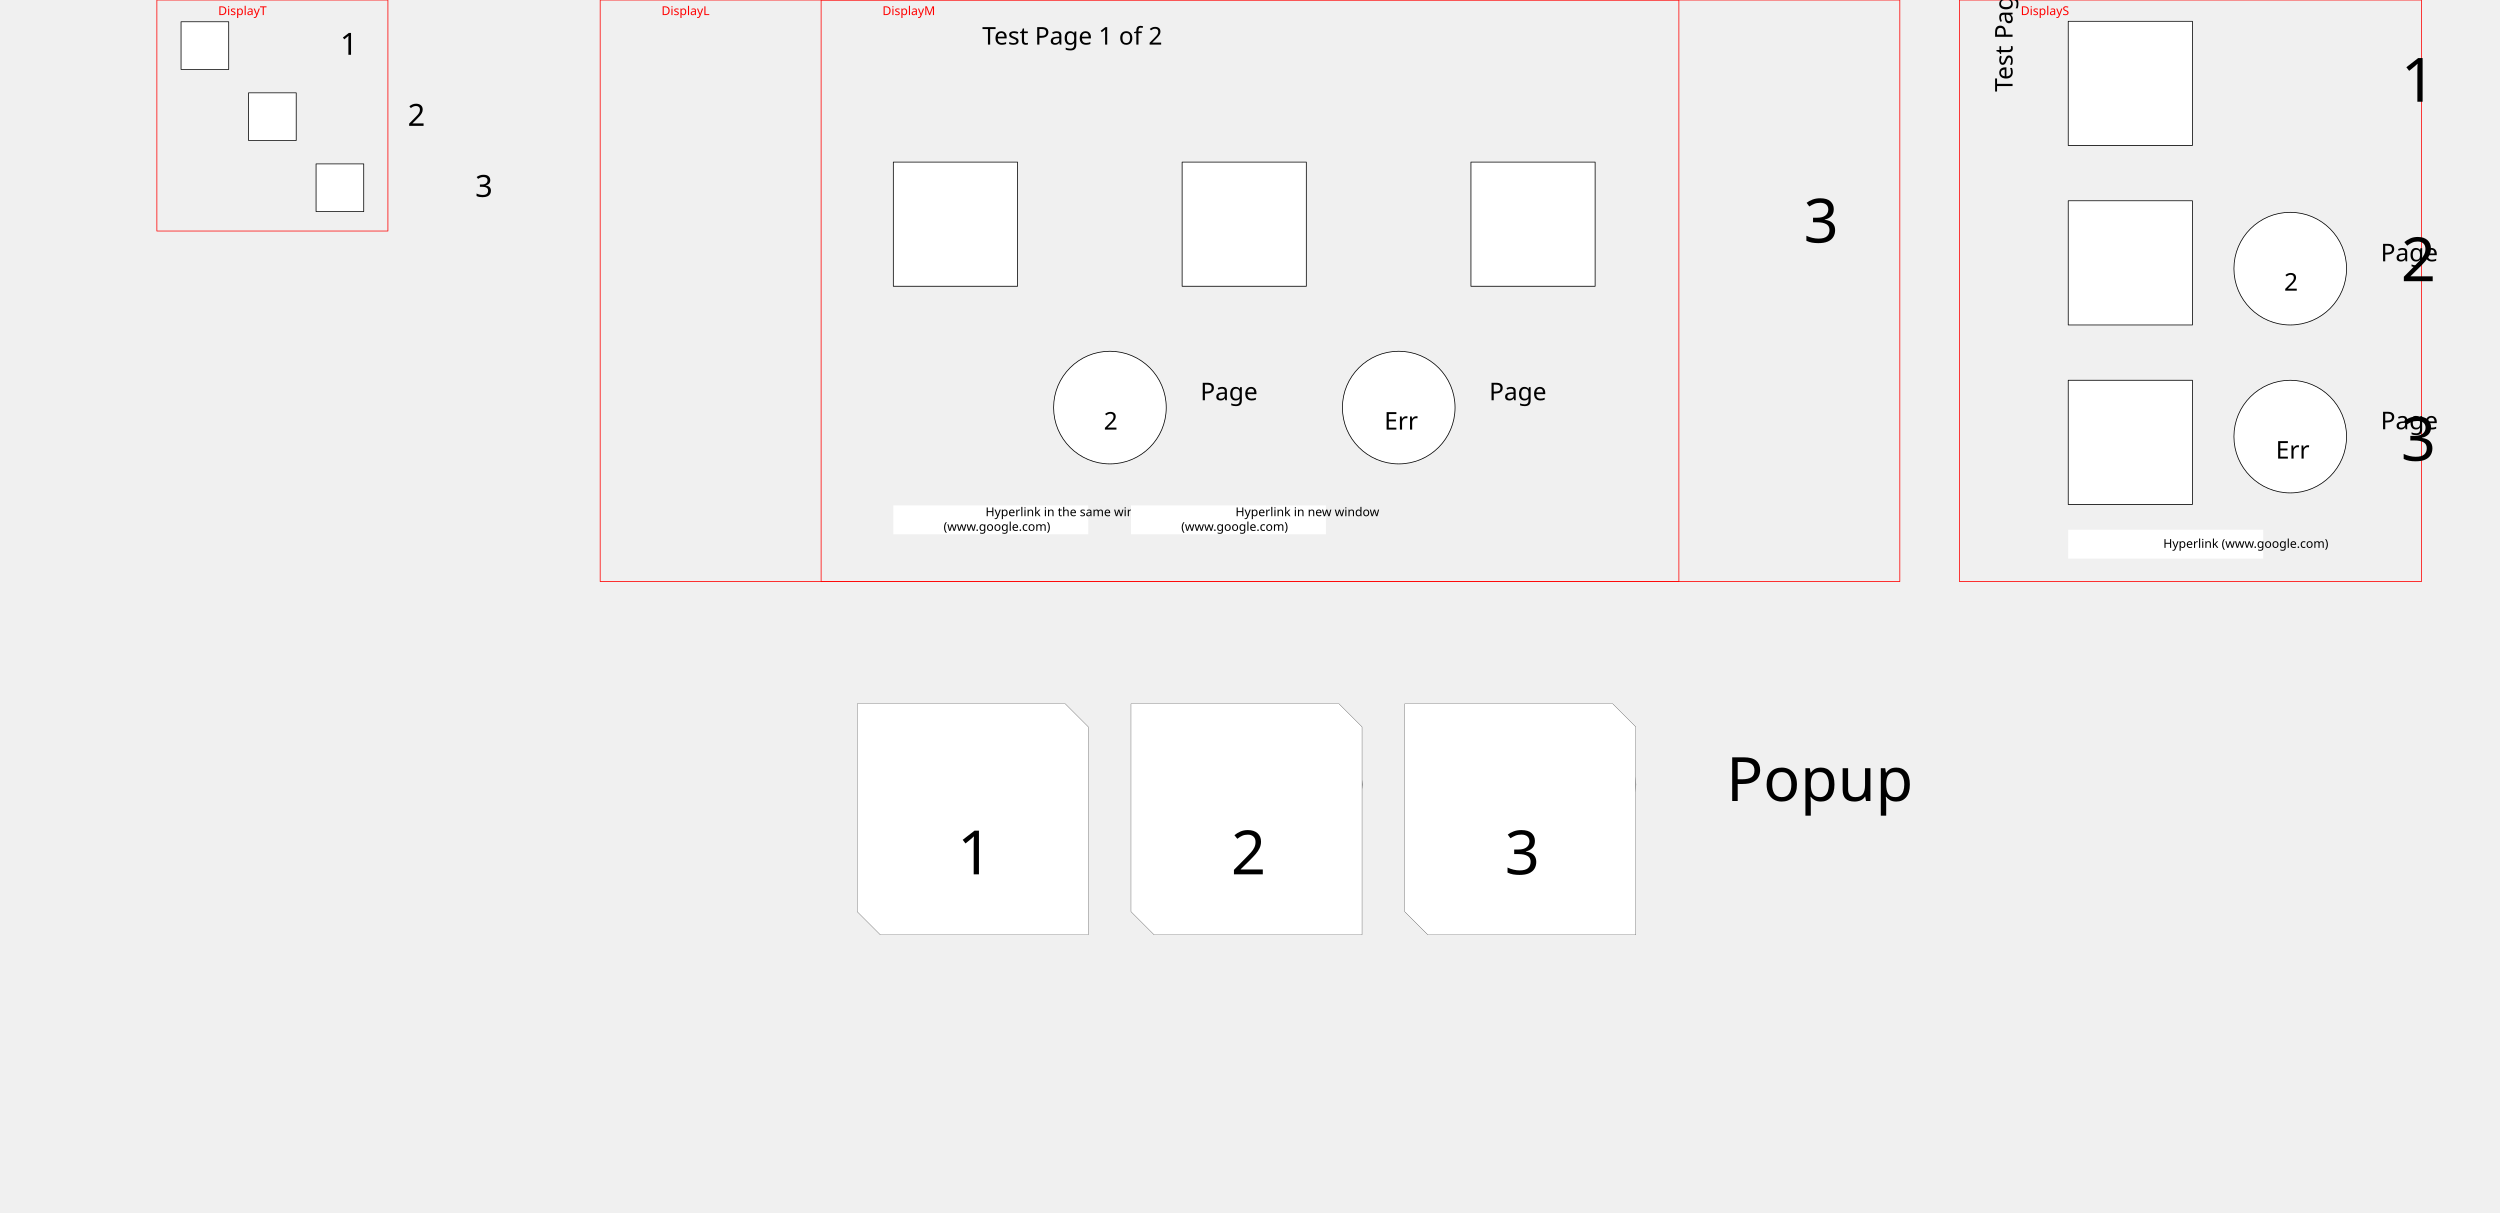
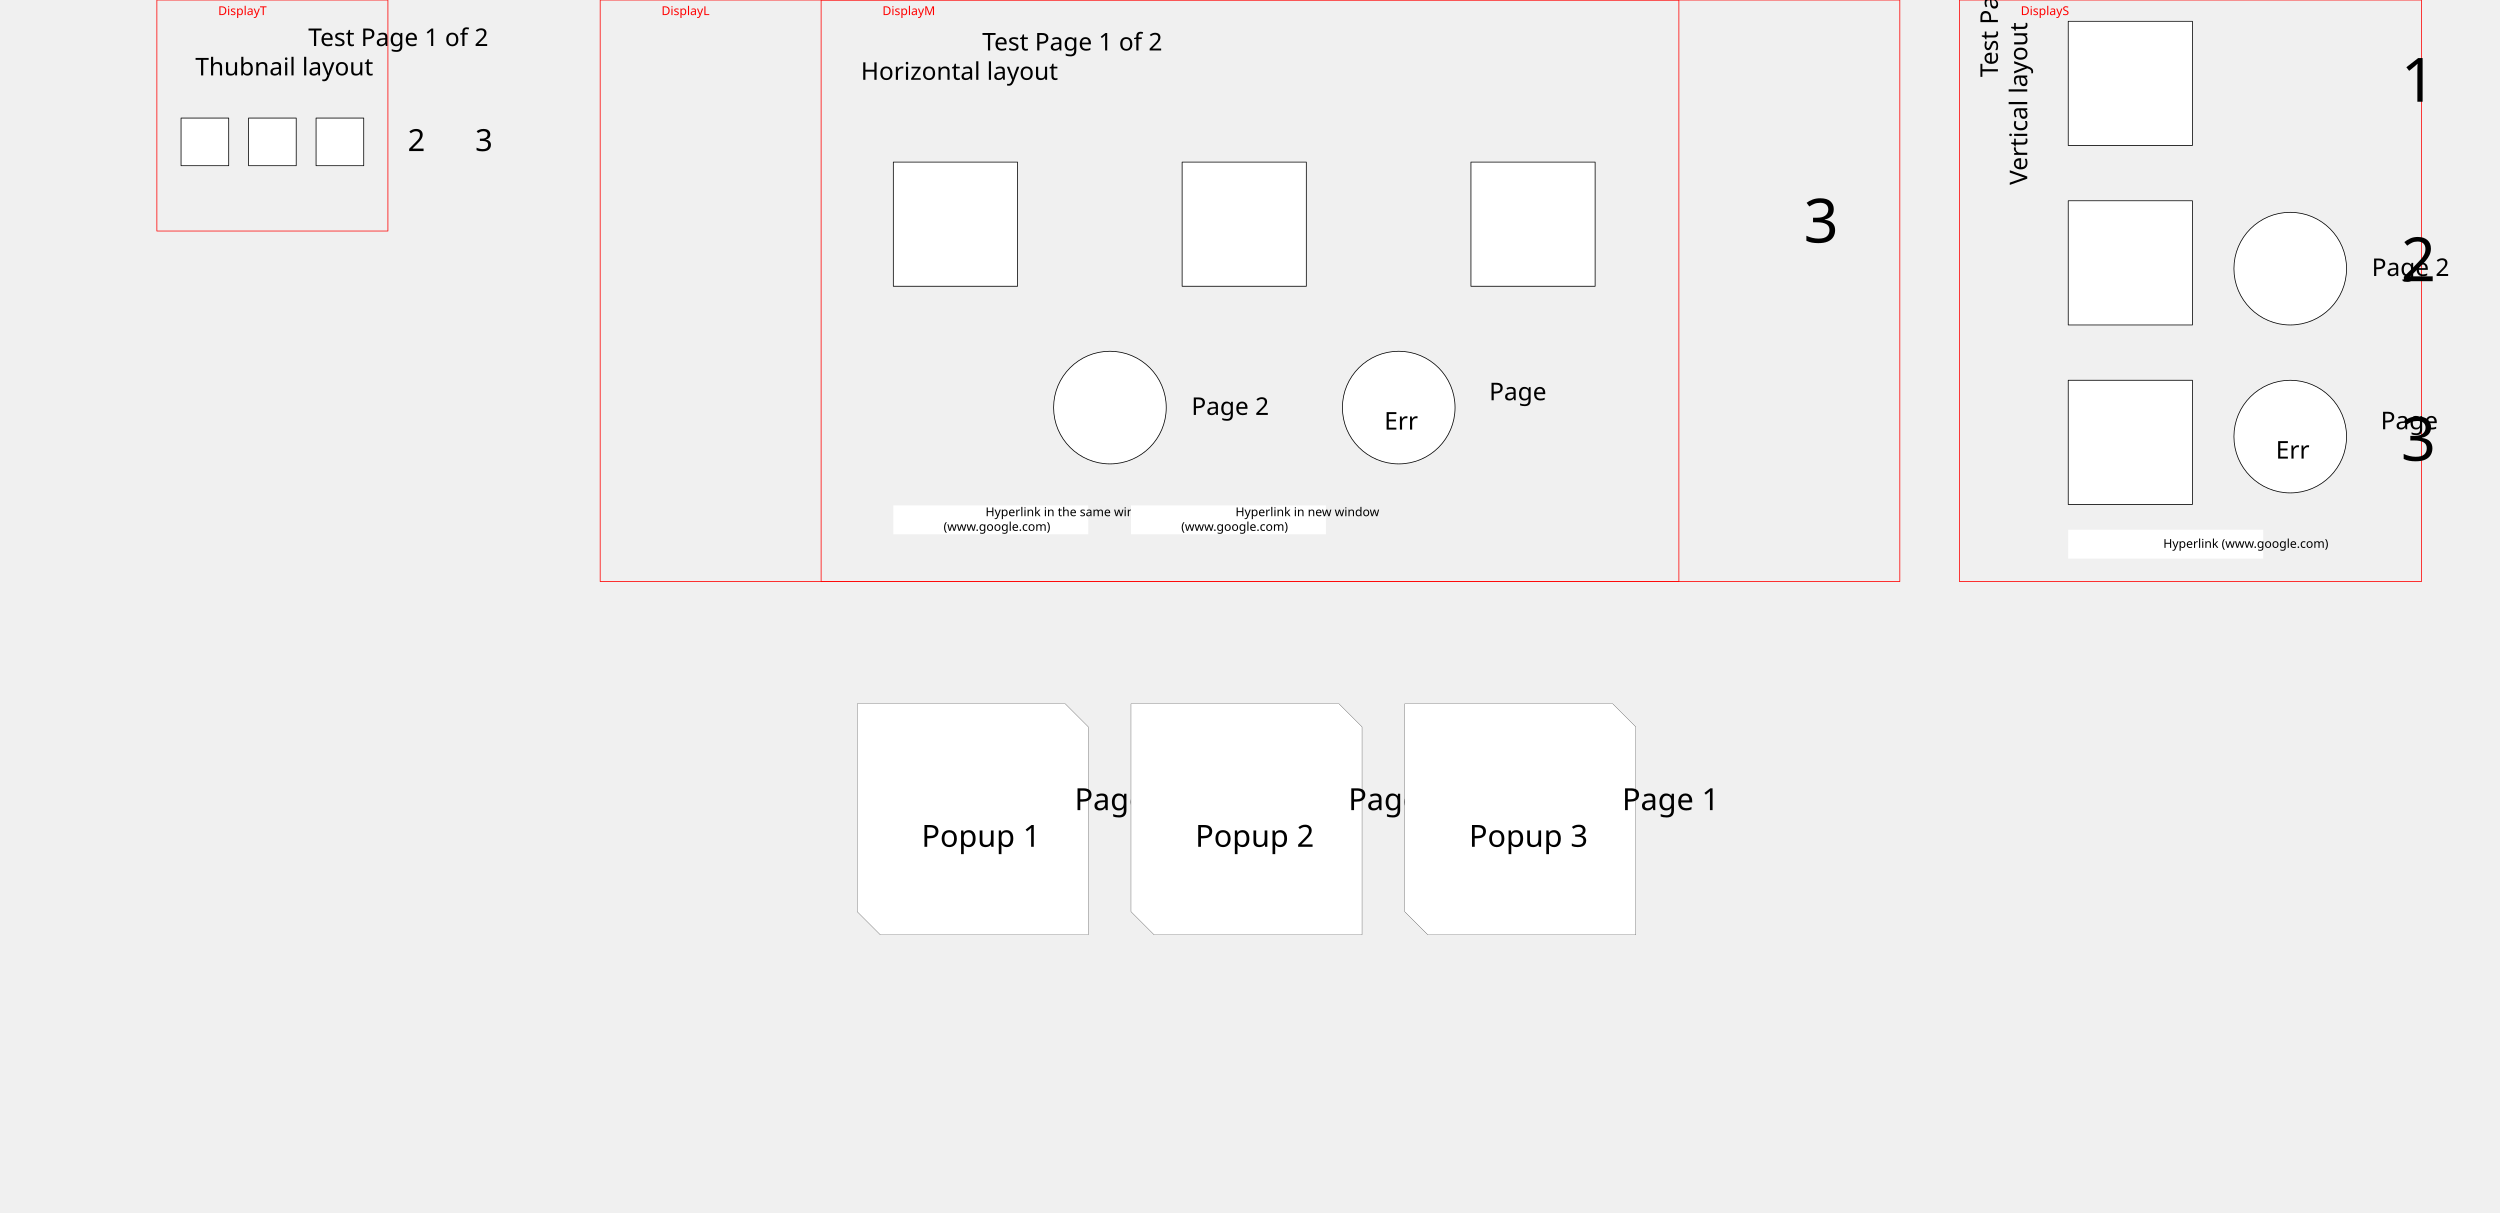
<svg xmlns="http://www.w3.org/2000/svg" xmlns:ns1="http://schemas.microsoft.com/visio/2003/SVGExtensions/" xmlns:xlink="http://www.w3.org/1999/xlink" width="34.079in" height="16.535in" viewBox="0 0 2453.67 1190.55" xml:space="preserve" color-interpolation-filters="sRGB" class="st12">
  <ns1:documentProperties ns1:langID="2057" ns1:metric="true" ns1:viewMarkup="false">
    <ns1:userDefs>
      <ns1:ud ns1:nameU="msvNoAutoConnect" ns1:val="VT0(1):26" />
    </ns1:userDefs>
  </ns1:documentProperties>
  <style type="text/css">
	
		.st1 {fill:none;stroke:#ff0000;stroke-linecap:round;stroke-linejoin:round;stroke-width:0.75}
		.st2 {fill:#ff0000;font-family:Calibri;font-size:1em}
		.st3 {fill:#ffffff;stroke:#000000;stroke-linecap:round;stroke-linejoin:round;stroke-width:0.75}
		.st4 {fill:#000000;font-family:Calibri;font-size:5em}
		.st5 {fill:#000000;font-family:Calibri;font-size:2.5em}
		.st6 {fill:#000000;font-family:Calibri;font-size:2em}
		.st7 {font-size:1em}
		.st8 {fill:none;stroke:none;stroke-linecap:round;stroke-linejoin:round;stroke-width:0.75}
		.st9 {fill:#ffffff;stroke:#000000;stroke-linecap:round;stroke-linejoin:round;stroke-width:0.24}
		.st10 {fill:#ffffff;stroke:none;stroke-linecap:round;stroke-linejoin:round;stroke-width:0.75}
		.st11 {fill:#000000;font-family:Calibri;font-size:1em}
		.st12 {fill:none;fill-rule:evenodd;font-size:12px;overflow:visible;stroke-linecap:square;stroke-miterlimit:3}
	
	</style>
  <g ns1:mID="0" ns1:index="1" ns1:groupContext="foregroundPage">
    <ns1:pageProperties ns1:drawingScale="0.0393701" ns1:pageScale="0.0393701" ns1:drawingUnits="24" ns1:shadowOffsetX="8.50394" ns1:shadowOffsetY="-8.50394" />
    <ns1:layer ns1:name="displays" ns1:index="0" ns1:print="false" ns1:snap="false" ns1:glue="false" />
    <g id="shape1-1" ns1:mID="1" ns1:groupContext="shape" ns1:layerMember="0" transform="translate(805.89,-619.778)">
      <ns1:custProps>
        <ns1:cp ns1:nameU="display" ns1:lbl="activeShape" ns1:type="0" ns1:langID="2057" ns1:val="VT4(M)" />
      </ns1:custProps>
      <ns1:textBlock ns1:margins="rect(4,4,4,4)" ns1:tabSpace="42.5197" ns1:verticalAlign="0" />
      <ns1:textRect cx="420.945" cy="905.165" width="841.89" height="570.773" />
      <rect x="0" y="619.778" width="841.89" height="570.773" class="st1" />
      <text x="4" y="634.58" class="st2" ns1:langID="2057">
        <ns1:paragraph />
        <ns1:tabList />DisplayM</text>
    </g>
    <g id="shape2-4" ns1:mID="2" ns1:groupContext="shape" ns1:layerMember="0" transform="translate(589.039,-619.778)">
      <ns1:custProps>
        <ns1:cp ns1:nameU="display" ns1:lbl="activeShape" ns1:type="0" ns1:langID="2057" ns1:val="VT4(L)" />
      </ns1:custProps>
      <ns1:textBlock ns1:margins="rect(4,4,4,4)" ns1:tabSpace="42.5197" ns1:verticalAlign="0" />
      <ns1:textRect cx="637.795" cy="905.165" width="1275.6" height="570.773" />
      <rect x="0" y="619.778" width="1275.59" height="570.773" class="st1" />
      <text x="4" y="634.58" class="st2" ns1:langID="2057">
        <ns1:paragraph />
        <ns1:tabList />DisplayL</text>
    </g>
    <g id="shape3-7" ns1:mID="3" ns1:groupContext="shape" ns1:layerMember="0" transform="translate(1923.13,-619.778)">
      <ns1:custProps>
        <ns1:cp ns1:nameU="display" ns1:lbl="activeShape" ns1:type="0" ns1:langID="2057" ns1:val="VT4(S)" />
      </ns1:custProps>
      <ns1:textBlock ns1:margins="rect(4,4,4,4)" ns1:tabSpace="42.5197" ns1:verticalAlign="0" />
      <ns1:textRect cx="226.772" cy="905.165" width="453.55" height="570.773" />
      <rect x="0" y="619.778" width="453.543" height="570.773" class="st1" />
      <text x="4" y="634.58" class="st2" ns1:langID="2057">
        <ns1:paragraph />
        <ns1:tabList />DisplayS</text>
    </g>
    <g id="shape4-10" ns1:mID="4" ns1:groupContext="shape" ns1:layerMember="0" transform="translate(153.921,-963.78)">
      <ns1:custProps>
        <ns1:cp ns1:nameU="display" ns1:lbl="activeShape" ns1:type="0" ns1:langID="2057" ns1:val="VT4(T)" />
      </ns1:custProps>
      <ns1:textBlock ns1:margins="rect(4,4,4,4)" ns1:tabSpace="42.5197" ns1:verticalAlign="0" />
      <ns1:textRect cx="113.386" cy="1077.17" width="226.78" height="226.772" />
      <rect x="0" y="963.78" width="226.772" height="226.772" class="st1" />
      <text x="4" y="978.58" class="st2" ns1:langID="2057">
        <ns1:paragraph />
        <ns1:tabList />DisplayT</text>
    </g>
    <g id="shape5-13" ns1:mID="5" ns1:groupContext="shape" transform="translate(876.756,-909.567)">
      <ns1:custProps>
        <ns1:cp ns1:nameU="popuplink" ns1:lbl="activeShape" ns1:type="0" ns1:langID="2057" ns1:val="VT4(01)" />
        <ns1:cp ns1:nameU="title" ns1:lbl="activeShape" ns1:type="0" ns1:langID="2057" ns1:val="VT4(Box 1 description)" />
      </ns1:custProps>
      <ns1:textBlock ns1:margins="rect(4,4,4,4)" ns1:tabSpace="42.5197" />
      <ns1:textRect cx="60.945" cy="1129.61" width="121.89" height="121.89" />
      <rect x="0" y="1068.66" width="121.89" height="121.89" class="st3" />
      <text x="45.74" y="1147.61" class="st4" ns1:langID="2057">
        <ns1:paragraph ns1:horizAlign="1" />
        <ns1:tabList />1</text>
    </g>
    <g id="shape6-16" ns1:mID="6" ns1:groupContext="shape" transform="translate(1160.22,-909.567)">
      <ns1:custProps>
        <ns1:cp ns1:nameU="popuplink" ns1:lbl="activeShape" ns1:type="0" ns1:langID="2057" ns1:val="VT4(02)" />
      </ns1:custProps>
      <ns1:textBlock ns1:margins="rect(4,4,4,4)" ns1:tabSpace="42.5197" />
      <ns1:textRect cx="60.945" cy="1129.61" width="121.89" height="121.89" />
      <rect x="0" y="1068.66" width="121.89" height="121.89" class="st3" />
      <text x="45.74" y="1147.61" class="st4" ns1:langID="2057">
        <ns1:paragraph ns1:horizAlign="1" />
        <ns1:tabList />2</text>
    </g>
    <g id="shape7-19" ns1:mID="7" ns1:groupContext="shape" transform="translate(1443.69,-909.567)">
      <ns1:custProps>
        <ns1:cp ns1:nameU="popuplink" ns1:lbl="activeShape" ns1:type="0" ns1:langID="2057" ns1:val="VT4(03)" />
      </ns1:custProps>
      <ns1:textBlock ns1:margins="rect(4,4,4,4)" ns1:tabSpace="42.5197" />
      <ns1:textRect cx="60.945" cy="1129.61" width="121.89" height="121.89" />
      <rect x="0" y="1068.66" width="121.89" height="121.89" class="st3" />
      <text x="45.74" y="1147.61" class="st4" ns1:langID="2057">
        <ns1:paragraph ns1:horizAlign="1" />
        <ns1:tabList />3</text>
    </g>
    <g id="shape8-22" ns1:mID="8" ns1:groupContext="shape" transform="translate(2029.93,-1047.77)">
      <ns1:custProps>
        <ns1:cp ns1:nameU="popuplink" ns1:lbl="activeShape" ns1:type="0" ns1:langID="2057" ns1:val="VT4(01)" />
      </ns1:custProps>
      <ns1:textBlock ns1:margins="rect(4,4,4,4)" ns1:tabSpace="42.5197" />
      <ns1:textRect cx="60.945" cy="1129.61" width="121.89" height="121.89" />
      <rect x="0" y="1068.66" width="121.89" height="121.89" class="st3" />
      <text x="45.74" y="1147.61" class="st4" ns1:langID="2057">
        <ns1:paragraph ns1:horizAlign="1" />
        <ns1:tabList />1</text>
    </g>
    <g id="shape9-25" ns1:mID="9" ns1:groupContext="shape" transform="translate(2029.93,-871.601)">
      <ns1:custProps>
        <ns1:cp ns1:nameU="popuplink" ns1:lbl="activeShape" ns1:type="0" ns1:langID="2057" ns1:val="VT4(02)" />
      </ns1:custProps>
      <ns1:textBlock ns1:margins="rect(4,4,4,4)" ns1:tabSpace="42.5197" />
      <ns1:textRect cx="60.945" cy="1129.61" width="121.89" height="121.89" />
      <rect x="0" y="1068.66" width="121.89" height="121.89" class="st3" />
      <text x="45.74" y="1147.61" class="st4" ns1:langID="2057">
        <ns1:paragraph ns1:horizAlign="1" />
        <ns1:tabList />2</text>
    </g>
    <g id="shape10-28" ns1:mID="10" ns1:groupContext="shape" transform="translate(2029.93,-695.428)">
      <ns1:custProps>
        <ns1:cp ns1:nameU="popuplink" ns1:lbl="activeShape" ns1:type="0" ns1:langID="2057" ns1:val="VT4(03)" />
      </ns1:custProps>
      <ns1:textBlock ns1:margins="rect(4,4,4,4)" ns1:tabSpace="42.5197" />
      <ns1:textRect cx="60.945" cy="1129.61" width="121.89" height="121.89" />
      <rect x="0" y="1068.66" width="121.89" height="121.89" class="st3" />
      <text x="45.74" y="1147.61" class="st4" ns1:langID="2057">
        <ns1:paragraph ns1:horizAlign="1" />
        <ns1:tabList />3</text>
    </g>
-     <g id="shape11-31" ns1:mID="11" ns1:groupContext="shape" transform="translate(177.661,-1122.4)">
+     <g id="shape11-31" ns1:mID="11" ns1:groupContext="shape" transform="translate(177.661,-1027.91)">
      <ns1:textBlock ns1:margins="rect(4,4,4,4)" ns1:tabSpace="42.5197" />
      <ns1:textRect cx="23.386" cy="1167.17" width="46.78" height="46.772" />
      <rect x="0" y="1143.78" width="46.772" height="46.772" class="st3" />
      <text x="15.78" y="1176.17" class="st5" ns1:langID="2057">
        <ns1:paragraph ns1:horizAlign="1" />
        <ns1:tabList />1</text>
    </g>
-     <g id="shape12-34" ns1:mID="12" ns1:groupContext="shape" transform="translate(243.921,-1052.66)">
+     <g id="shape12-34" ns1:mID="12" ns1:groupContext="shape" transform="translate(243.921,-1027.91)">
      <ns1:textBlock ns1:margins="rect(4,4,4,4)" ns1:tabSpace="42.5197" />
      <ns1:textRect cx="23.386" cy="1167.17" width="46.78" height="46.772" />
      <rect x="0" y="1143.78" width="46.772" height="46.772" class="st3" />
      <text x="15.78" y="1176.17" class="st5" ns1:langID="2057">
        <ns1:paragraph ns1:horizAlign="1" />
        <ns1:tabList />2</text>
    </g>
-     <g id="shape13-37" ns1:mID="13" ns1:groupContext="shape" transform="translate(310.181,-982.913)">
+     <g id="shape13-37" ns1:mID="13" ns1:groupContext="shape" transform="translate(310.181,-1027.91)">
      <ns1:textBlock ns1:margins="rect(4,4,4,4)" ns1:tabSpace="42.5197" />
      <ns1:textRect cx="23.386" cy="1167.17" width="46.78" height="46.772" />
      <rect x="0" y="1143.78" width="46.772" height="46.772" class="st3" />
      <text x="15.78" y="1176.17" class="st5" ns1:langID="2057">
        <ns1:paragraph ns1:horizAlign="1" />
        <ns1:tabList />3</text>
    </g>
    <g id="shape17-40" ns1:mID="17" ns1:groupContext="shape" transform="translate(1034.08,-735.236)">
      <ns1:custProps>
        <ns1:cp ns1:nameU="pagelink" ns1:lbl="activeShape" ns1:type="0" ns1:langID="2057" ns1:val="VT4(page2)" />
      </ns1:custProps>
      <ns1:textBlock ns1:margins="rect(4,4,4,4)" ns1:tabSpace="42.5197" />
      <ns1:textRect cx="55.276" cy="1135.28" width="110.56" height="110.551" />
      <ellipse cx="55.276" cy="1135.28" rx="55.276" ry="55.276" class="st3" />
-       <text x="31.71" y="1128.08" class="st6" ns1:langID="2057">
-         <ns1:paragraph ns1:horizAlign="1" />
-         <ns1:tabList />Page<ns1:newlineChar />
-         <tspan x="49.19" dy="1.2em" class="st7">2</tspan>
-       </text>
-     </g>
-     <g id="shape18-44" ns1:mID="18" ns1:groupContext="shape" transform="translate(2192.56,-871.601)">
+       <text x="22.91" y="1142.48" class="st6" ns1:langID="2057">
+         <ns1:paragraph ns1:horizAlign="1" />
+         <ns1:tabList />Page 2</text>
+     </g>
+     <g id="shape18-43" ns1:mID="18" ns1:groupContext="shape" transform="translate(2192.56,-871.601)">
      <ns1:custProps>
        <ns1:cp ns1:nameU="pagelink" ns1:lbl="activeShape" ns1:type="0" ns1:langID="2057" ns1:val="VT4(page2)" />
+       </ns1:custProps>
+       <ns1:textBlock ns1:margins="rect(4,4,4,4)" ns1:tabSpace="42.5197" />
+       <ns1:textRect cx="55.276" cy="1135.28" width="110.56" height="110.551" />
+       <ellipse cx="55.276" cy="1135.28" rx="55.276" ry="55.276" class="st3" />
+       <text x="22.91" y="1142.48" class="st6" ns1:langID="2057">
+         <ns1:paragraph ns1:horizAlign="1" />
+         <ns1:tabList />Page 2</text>
+     </g>
+     <g id="shape19-46" ns1:mID="19" ns1:groupContext="shape" transform="translate(1317.54,-735.236)">
+       <ns1:custProps>
+         <ns1:cp ns1:nameU="pagelink" ns1:lbl="activeShape" ns1:type="0" ns1:langID="2057" ns1:val="VT4(none)" />
      </ns1:custProps>
      <ns1:textBlock ns1:margins="rect(4,4,4,4)" ns1:tabSpace="42.5197" />
      <ns1:textRect cx="55.276" cy="1135.28" width="110.56" height="110.551" />
      <ellipse cx="55.276" cy="1135.28" rx="55.276" ry="55.276" class="st3" />
      <text x="31.71" y="1128.08" class="st6" ns1:langID="2057">
        <ns1:paragraph ns1:horizAlign="1" />
        <ns1:tabList />Page<ns1:newlineChar />
-         <tspan x="49.19" dy="1.2em" class="st7">2</tspan>
-       </text>
-     </g>
-     <g id="shape19-48" ns1:mID="19" ns1:groupContext="shape" transform="translate(1317.54,-735.236)">
+         <tspan x="41.05" dy="1.2em" class="st7">Err</tspan>
+       </text>
+     </g>
+     <g id="shape20-50" ns1:mID="20" ns1:groupContext="shape" transform="translate(2192.56,-706.767)">
      <ns1:custProps>
        <ns1:cp ns1:nameU="pagelink" ns1:lbl="activeShape" ns1:type="0" ns1:langID="2057" ns1:val="VT4(none)" />
      </ns1:custProps>
      <ns1:textBlock ns1:margins="rect(4,4,4,4)" ns1:tabSpace="42.5197" />
      <ns1:textRect cx="55.276" cy="1135.28" width="110.56" height="110.551" />
      <ellipse cx="55.276" cy="1135.28" rx="55.276" ry="55.276" class="st3" />
      <text x="31.71" y="1128.08" class="st6" ns1:langID="2057">
        <ns1:paragraph ns1:horizAlign="1" />
        <ns1:tabList />Page<ns1:newlineChar />
        <tspan x="41.05" dy="1.2em" class="st7">Err</tspan>
      </text>
    </g>
-     <g id="shape20-52" ns1:mID="20" ns1:groupContext="shape" transform="translate(2192.56,-706.767)">
-       <ns1:custProps>
-         <ns1:cp ns1:nameU="pagelink" ns1:lbl="activeShape" ns1:type="0" ns1:langID="2057" ns1:val="VT4(none)" />
-       </ns1:custProps>
-       <ns1:textBlock ns1:margins="rect(4,4,4,4)" ns1:tabSpace="42.5197" />
-       <ns1:textRect cx="55.276" cy="1135.28" width="110.56" height="110.551" />
-       <ellipse cx="55.276" cy="1135.28" rx="55.276" ry="55.276" class="st3" />
-       <text x="31.71" y="1128.08" class="st6" ns1:langID="2057">
-         <ns1:paragraph ns1:horizAlign="1" />
-         <ns1:tabList />Page<ns1:newlineChar />
-         <tspan x="41.05" dy="1.2em" class="st7">Err</tspan>
-       </text>
-     </g>
-     <g id="shape24-56" ns1:mID="24" ns1:groupContext="shape" transform="translate(824.986,-1139.83)">
-       <ns1:textBlock ns1:margins="rect(4,4,4,4)" ns1:tabSpace="42.5197" />
-       <ns1:textRect cx="103.838" cy="1176.38" width="207.68" height="28.346" />
-       <rect x="0" y="1162.2" width="207.675" height="28.346" class="st8" />
-       <text x="26.73" y="1183.58" class="st6" ns1:langID="2057">
-         <ns1:paragraph ns1:horizAlign="1" />
-         <ns1:tabList />Test Page 1 of 2</text>
-     </g>
-     <g id="shape25-59" ns1:mID="25" ns1:groupContext="shape" transform="translate(791.717,212.82) rotate(-90)">
-       <ns1:textBlock ns1:margins="rect(4,4,4,4)" ns1:tabSpace="42.5197" />
-       <ns1:textRect cx="87.529" cy="1176.38" width="175.06" height="28.346" />
-       <rect x="0" y="1162.2" width="175.058" height="28.346" class="st8" />
-       <text x="10.43" y="1183.58" class="st6" ns1:langID="2057">
-         <ns1:paragraph ns1:horizAlign="1" />
-         <ns1:tabList />Test Page 1 of 2</text>
+     <g id="shape24-54" ns1:mID="24" ns1:groupContext="shape" transform="translate(824.986,-1099.43)">
+       <ns1:textBlock ns1:margins="rect(4,4,4,4)" ns1:tabSpace="42.5197" />
+       <ns1:textRect cx="103.838" cy="1156.18" width="207.68" height="68.743" />
+       <rect x="0" y="1121.81" width="207.675" height="68.743" class="st8" />
+       <text x="26.73" y="1148.98" class="st6" ns1:langID="2057">
+         <ns1:paragraph ns1:horizAlign="1" />
+         <ns1:tabList />Test Page 1 of 2<ns1:newlineChar />
+         <tspan x="19.9" dy="1.2em" class="st7">Horizontal layout</tspan>
+       </text>
+     </g>
+     <g id="shape25-58" ns1:mID="25" ns1:groupContext="shape" transform="translate(815.545,198.425) rotate(-90)">
+       <ns1:textBlock ns1:margins="rect(4,4,4,4)" ns1:tabSpace="42.5197" />
+       <ns1:textRect cx="87.529" cy="1152.55" width="175.06" height="76.004" />
+       <rect x="0" y="1114.55" width="175.058" height="76.004" class="st8" />
+       <text x="10.43" y="1145.35" class="st6" ns1:langID="2057">
+         <ns1:paragraph ns1:horizAlign="1" />
+         <ns1:tabList />Test Page 1 of 2<ns1:newlineChar />
+         <tspan x="16.92" dy="1.2em" class="st7">Vertical layout</tspan>
+       </text>
    </g>
    <g id="shape21-62" ns1:mID="21" ns1:groupContext="shape" transform="translate(841.323,-273.021)">
      <ns1:custProps>
        <ns1:cp ns1:nameU="popup" ns1:lbl="activeShape" ns1:prompt="" ns1:type="0" ns1:format="" ns1:sortKey="" ns1:invis="false" ns1:ask="false" ns1:langID="2057" ns1:cal="0" ns1:val="VT4(01)" />
      </ns1:custProps>
      <ns1:userDefs>
        <ns1:ud ns1:nameU="CTypeTopLeftSnip" ns1:prompt="" ns1:val="VT0(0):5" />
        <ns1:ud ns1:nameU="CTypeTopRightSnip" ns1:prompt="" ns1:val="VT0(1):5" />
        <ns1:ud ns1:nameU="CTypeBotLeftSnip" ns1:prompt="" ns1:val="VT0(1):5" />
        <ns1:ud ns1:nameU="CTypeBotRightSnip" ns1:prompt="" ns1:val="VT0(0):5" />
        <ns1:ud ns1:nameU="CornerLockHoriz" ns1:prompt="" ns1:val="VT0(0):5" />
        <ns1:ud ns1:nameU="CornerLockVert" ns1:prompt="" ns1:val="VT0(0):5" />
        <ns1:ud ns1:nameU="CornerLockDiag" ns1:prompt="" ns1:val="VT0(1):5" />
        <ns1:ud ns1:nameU="TopLeftOffset" ns1:prompt="" ns1:val="VT0(0):24" />
        <ns1:ud ns1:nameU="TopRightOffset" ns1:prompt="" ns1:val="VT0(0.15748031496063):24" />
        <ns1:ud ns1:nameU="BotLeftOffset" ns1:prompt="" ns1:val="VT0(0.15748031496063):24" />
        <ns1:ud ns1:nameU="BotRightOffset" ns1:prompt="" ns1:val="VT0(0):24" />
        <ns1:ud ns1:nameU="visVersion" ns1:prompt="" ns1:val="VT0(15):26" />
        <ns1:ud ns1:nameU="TopRightOffset" ns1:prompt="" ns1:val="VT0(0.31496062992126):24" />
        <ns1:ud ns1:nameU="BotLeftOffset" ns1:prompt="" ns1:val="VT0(0.31496062992126):24" />
      </ns1:userDefs>
      <ns1:textBlock ns1:margins="rect(4,4,4,4)" ns1:tabSpace="42.5197" />
      <ns1:textRect cx="113.386" cy="1077.17" width="226.78" height="226.772" />
      <path d="M22.68 1190.55 L226.77 1190.55 L226.77 986.46 L204.09 963.78 L0 963.78 L0 1167.87 L22.68 1190.55 Z" class="st9" />
-       <text x="34.78" y="1059.17" class="st4" ns1:langID="2057">
-         <ns1:paragraph ns1:horizAlign="1" />
-         <ns1:tabList />Popup<ns1:newlineChar />
-         <tspan x="98.18" dy="1.2em" class="st7">1</tspan>
-       </text>
+       <text x="72.93" y="1068.17" class="st5" ns1:langID="2057">
+         <ns1:paragraph ns1:horizAlign="1" />
+         <ns1:tabList />Page 1<ns1:newlineChar />
+         <tspan x="63.09" dy="1.2em" class="st7">Popup </tspan>1</text>
    </g>
    <g id="shape22-66" ns1:mID="22" ns1:groupContext="shape" transform="translate(1110.02,-273.021)">
      <ns1:custProps>
        <ns1:cp ns1:nameU="popup" ns1:lbl="activeShape" ns1:prompt="" ns1:type="0" ns1:format="" ns1:sortKey="" ns1:invis="false" ns1:ask="false" ns1:langID="2057" ns1:cal="0" ns1:val="VT4(02)" />
      </ns1:custProps>
      <ns1:userDefs>
        <ns1:ud ns1:nameU="CTypeTopLeftSnip" ns1:prompt="" ns1:val="VT0(0):5" />
        <ns1:ud ns1:nameU="CTypeTopRightSnip" ns1:prompt="" ns1:val="VT0(1):5" />
        <ns1:ud ns1:nameU="CTypeBotLeftSnip" ns1:prompt="" ns1:val="VT0(1):5" />
        <ns1:ud ns1:nameU="CTypeBotRightSnip" ns1:prompt="" ns1:val="VT0(0):5" />
        <ns1:ud ns1:nameU="CornerLockHoriz" ns1:prompt="" ns1:val="VT0(0):5" />
        <ns1:ud ns1:nameU="CornerLockVert" ns1:prompt="" ns1:val="VT0(0):5" />
        <ns1:ud ns1:nameU="CornerLockDiag" ns1:prompt="" ns1:val="VT0(1):5" />
        <ns1:ud ns1:nameU="TopLeftOffset" ns1:prompt="" ns1:val="VT0(0):24" />
        <ns1:ud ns1:nameU="TopRightOffset" ns1:prompt="" ns1:val="VT0(0.15748031496063):24" />
        <ns1:ud ns1:nameU="BotLeftOffset" ns1:prompt="" ns1:val="VT0(0.15748031496063):24" />
        <ns1:ud ns1:nameU="BotRightOffset" ns1:prompt="" ns1:val="VT0(0):24" />
        <ns1:ud ns1:nameU="visVersion" ns1:prompt="" ns1:val="VT0(15):26" />
        <ns1:ud ns1:nameU="TopRightOffset" ns1:prompt="" ns1:val="VT0(0.31496062992126):24" />
        <ns1:ud ns1:nameU="BotLeftOffset" ns1:prompt="" ns1:val="VT0(0.31496062992126):24" />
      </ns1:userDefs>
      <ns1:textBlock ns1:margins="rect(4,4,4,4)" ns1:tabSpace="42.5197" />
      <ns1:textRect cx="113.386" cy="1077.17" width="226.78" height="226.772" />
      <path d="M22.68 1190.55 L226.77 1190.55 L226.77 986.46 L204.09 963.78 L0 963.78 L0 1167.87 L22.68 1190.55 Z" class="st9" />
-       <text x="34.78" y="1059.17" class="st4" ns1:langID="2057">
-         <ns1:paragraph ns1:horizAlign="1" />
-         <ns1:tabList />Popup<ns1:newlineChar />
-         <tspan x="98.18" dy="1.2em" class="st7">2</tspan>
-       </text>
+       <text x="72.93" y="1068.17" class="st5" ns1:langID="2057">
+         <ns1:paragraph ns1:horizAlign="1" />
+         <ns1:tabList />Page 1<ns1:newlineChar />
+         <tspan x="63.09" dy="1.2em" class="st7">Popup </tspan>2</text>
    </g>
    <g id="shape23-70" ns1:mID="23" ns1:groupContext="shape" transform="translate(1378.72,-273.021)">
      <ns1:custProps>
        <ns1:cp ns1:nameU="popup" ns1:lbl="activeShape" ns1:prompt="" ns1:type="0" ns1:format="" ns1:sortKey="" ns1:invis="false" ns1:ask="false" ns1:langID="2057" ns1:cal="0" ns1:val="VT4(03)" />
      </ns1:custProps>
      <ns1:userDefs>
        <ns1:ud ns1:nameU="CTypeTopLeftSnip" ns1:prompt="" ns1:val="VT0(0):5" />
        <ns1:ud ns1:nameU="CTypeTopRightSnip" ns1:prompt="" ns1:val="VT0(1):5" />
        <ns1:ud ns1:nameU="CTypeBotLeftSnip" ns1:prompt="" ns1:val="VT0(1):5" />
        <ns1:ud ns1:nameU="CTypeBotRightSnip" ns1:prompt="" ns1:val="VT0(0):5" />
        <ns1:ud ns1:nameU="CornerLockHoriz" ns1:prompt="" ns1:val="VT0(0):5" />
        <ns1:ud ns1:nameU="CornerLockVert" ns1:prompt="" ns1:val="VT0(0):5" />
        <ns1:ud ns1:nameU="CornerLockDiag" ns1:prompt="" ns1:val="VT0(1):5" />
        <ns1:ud ns1:nameU="TopLeftOffset" ns1:prompt="" ns1:val="VT0(0):24" />
        <ns1:ud ns1:nameU="TopRightOffset" ns1:prompt="" ns1:val="VT0(0.15748031496063):24" />
        <ns1:ud ns1:nameU="BotLeftOffset" ns1:prompt="" ns1:val="VT0(0.15748031496063):24" />
        <ns1:ud ns1:nameU="BotRightOffset" ns1:prompt="" ns1:val="VT0(0):24" />
        <ns1:ud ns1:nameU="visVersion" ns1:prompt="" ns1:val="VT0(15):26" />
        <ns1:ud ns1:nameU="TopRightOffset" ns1:prompt="" ns1:val="VT0(0.31496062992126):24" />
        <ns1:ud ns1:nameU="BotLeftOffset" ns1:prompt="" ns1:val="VT0(0.31496062992126):24" />
      </ns1:userDefs>
      <ns1:textBlock ns1:margins="rect(4,4,4,4)" ns1:tabSpace="42.5197" />
      <ns1:textRect cx="113.386" cy="1077.17" width="226.78" height="226.772" />
      <path d="M22.68 1190.55 L226.77 1190.55 L226.77 986.46 L204.09 963.78 L0 963.78 L0 1167.87 L22.68 1190.55 Z" class="st9" />
-       <text x="34.78" y="1059.17" class="st4" ns1:langID="2057">
-         <ns1:paragraph ns1:horizAlign="1" />
-         <ns1:tabList />Popup<ns1:newlineChar />
-         <tspan x="98.18" dy="1.2em" class="st7">3</tspan>
-       </text>
+       <text x="72.93" y="1068.17" class="st5" ns1:langID="2057">
+         <ns1:paragraph ns1:horizAlign="1" />
+         <ns1:tabList />Page 1<ns1:newlineChar />
+         <tspan x="63.09" dy="1.2em" class="st7">Popup </tspan>3</text>
    </g>
    <a xlink:href="https://www.google.com">
      <g id="shape26-74" ns1:mID="26" ns1:groupContext="shape" transform="translate(876.756,-666.142)">
        <ns1:textBlock ns1:margins="rect(4,4,4,4)" ns1:tabSpace="42.5197" />
        <ns1:textRect cx="95.669" cy="1176.38" width="191.34" height="28.346" />
        <rect x="0" y="1162.2" width="191.339" height="28.346" class="st10" />
        <text x="21.83" y="1172.78" class="st11" ns1:langID="2057">
          <ns1:paragraph ns1:horizAlign="1" />
          <ns1:tabList />Hyperlink in the same window<ns1:newlineChar />
          <tspan x="49.3" dy="1.2em" class="st7">(</tspan>www.google.com)</text>
      </g>
    </a>
    <a xlink:href="http://www.google.com">
      <g id="shape27-78" ns1:mID="27" ns1:groupContext="shape" transform="translate(2029.93,-642.271)">
        <ns1:textBlock ns1:margins="rect(4,4,4,4)" ns1:tabSpace="42.5197" />
        <ns1:textRect cx="95.669" cy="1176.38" width="191.34" height="28.346" />
        <rect x="0" y="1162.2" width="191.339" height="28.346" class="st10" />
        <text x="24.63" y="1179.98" class="st11" ns1:langID="2057">
          <ns1:paragraph ns1:horizAlign="1" />
          <ns1:tabList />Hyperlink (www.google.com)</text>
      </g>
    </a>
    <a xlink:href="https://www.google.com">
      <g id="shape28-81" ns1:mID="28" ns1:groupContext="shape" transform="translate(1110.02,-666.142)">
        <ns1:custProps>
          <ns1:cp ns1:nameU="hreftarget" ns1:lbl="active shape" ns1:type="0" ns1:langID="2057" ns1:val="VT4(_blank)" />
        </ns1:custProps>
        <ns1:textBlock ns1:margins="rect(4,4,4,4)" ns1:tabSpace="42.5197" />
        <ns1:textRect cx="95.669" cy="1176.38" width="191.34" height="28.346" />
        <rect x="0" y="1162.2" width="191.339" height="28.346" class="st10" />
        <text x="33.9" y="1172.78" class="st11" ns1:langID="2057">
          <ns1:paragraph ns1:horizAlign="1" />
          <ns1:tabList />Hyperlink in new window<ns1:newlineChar />
          <tspan x="49.3" dy="1.2em" class="st7">(</tspan>www.google.com)</text>
      </g>
    </a>
+     <g id="shape29-85" ns1:mID="29" ns1:groupContext="shape" transform="translate(163.47,-1103.81)">
+       <ns1:textBlock ns1:margins="rect(4,4,4,4)" ns1:tabSpace="42.5197" />
+       <ns1:textRect cx="103.838" cy="1156.18" width="207.68" height="68.743" />
+       <rect x="0" y="1121.81" width="207.675" height="68.743" class="st8" />
+       <text x="26.73" y="1148.98" class="st6" ns1:langID="2057">
+         <ns1:paragraph ns1:horizAlign="1" />
+         <ns1:tabList />Test Page 1 of 2<ns1:newlineChar />
+         <tspan x="28.22" dy="1.2em" class="st7">Thubnail layout</tspan>
+       </text>
+     </g>
  </g>
</svg>
